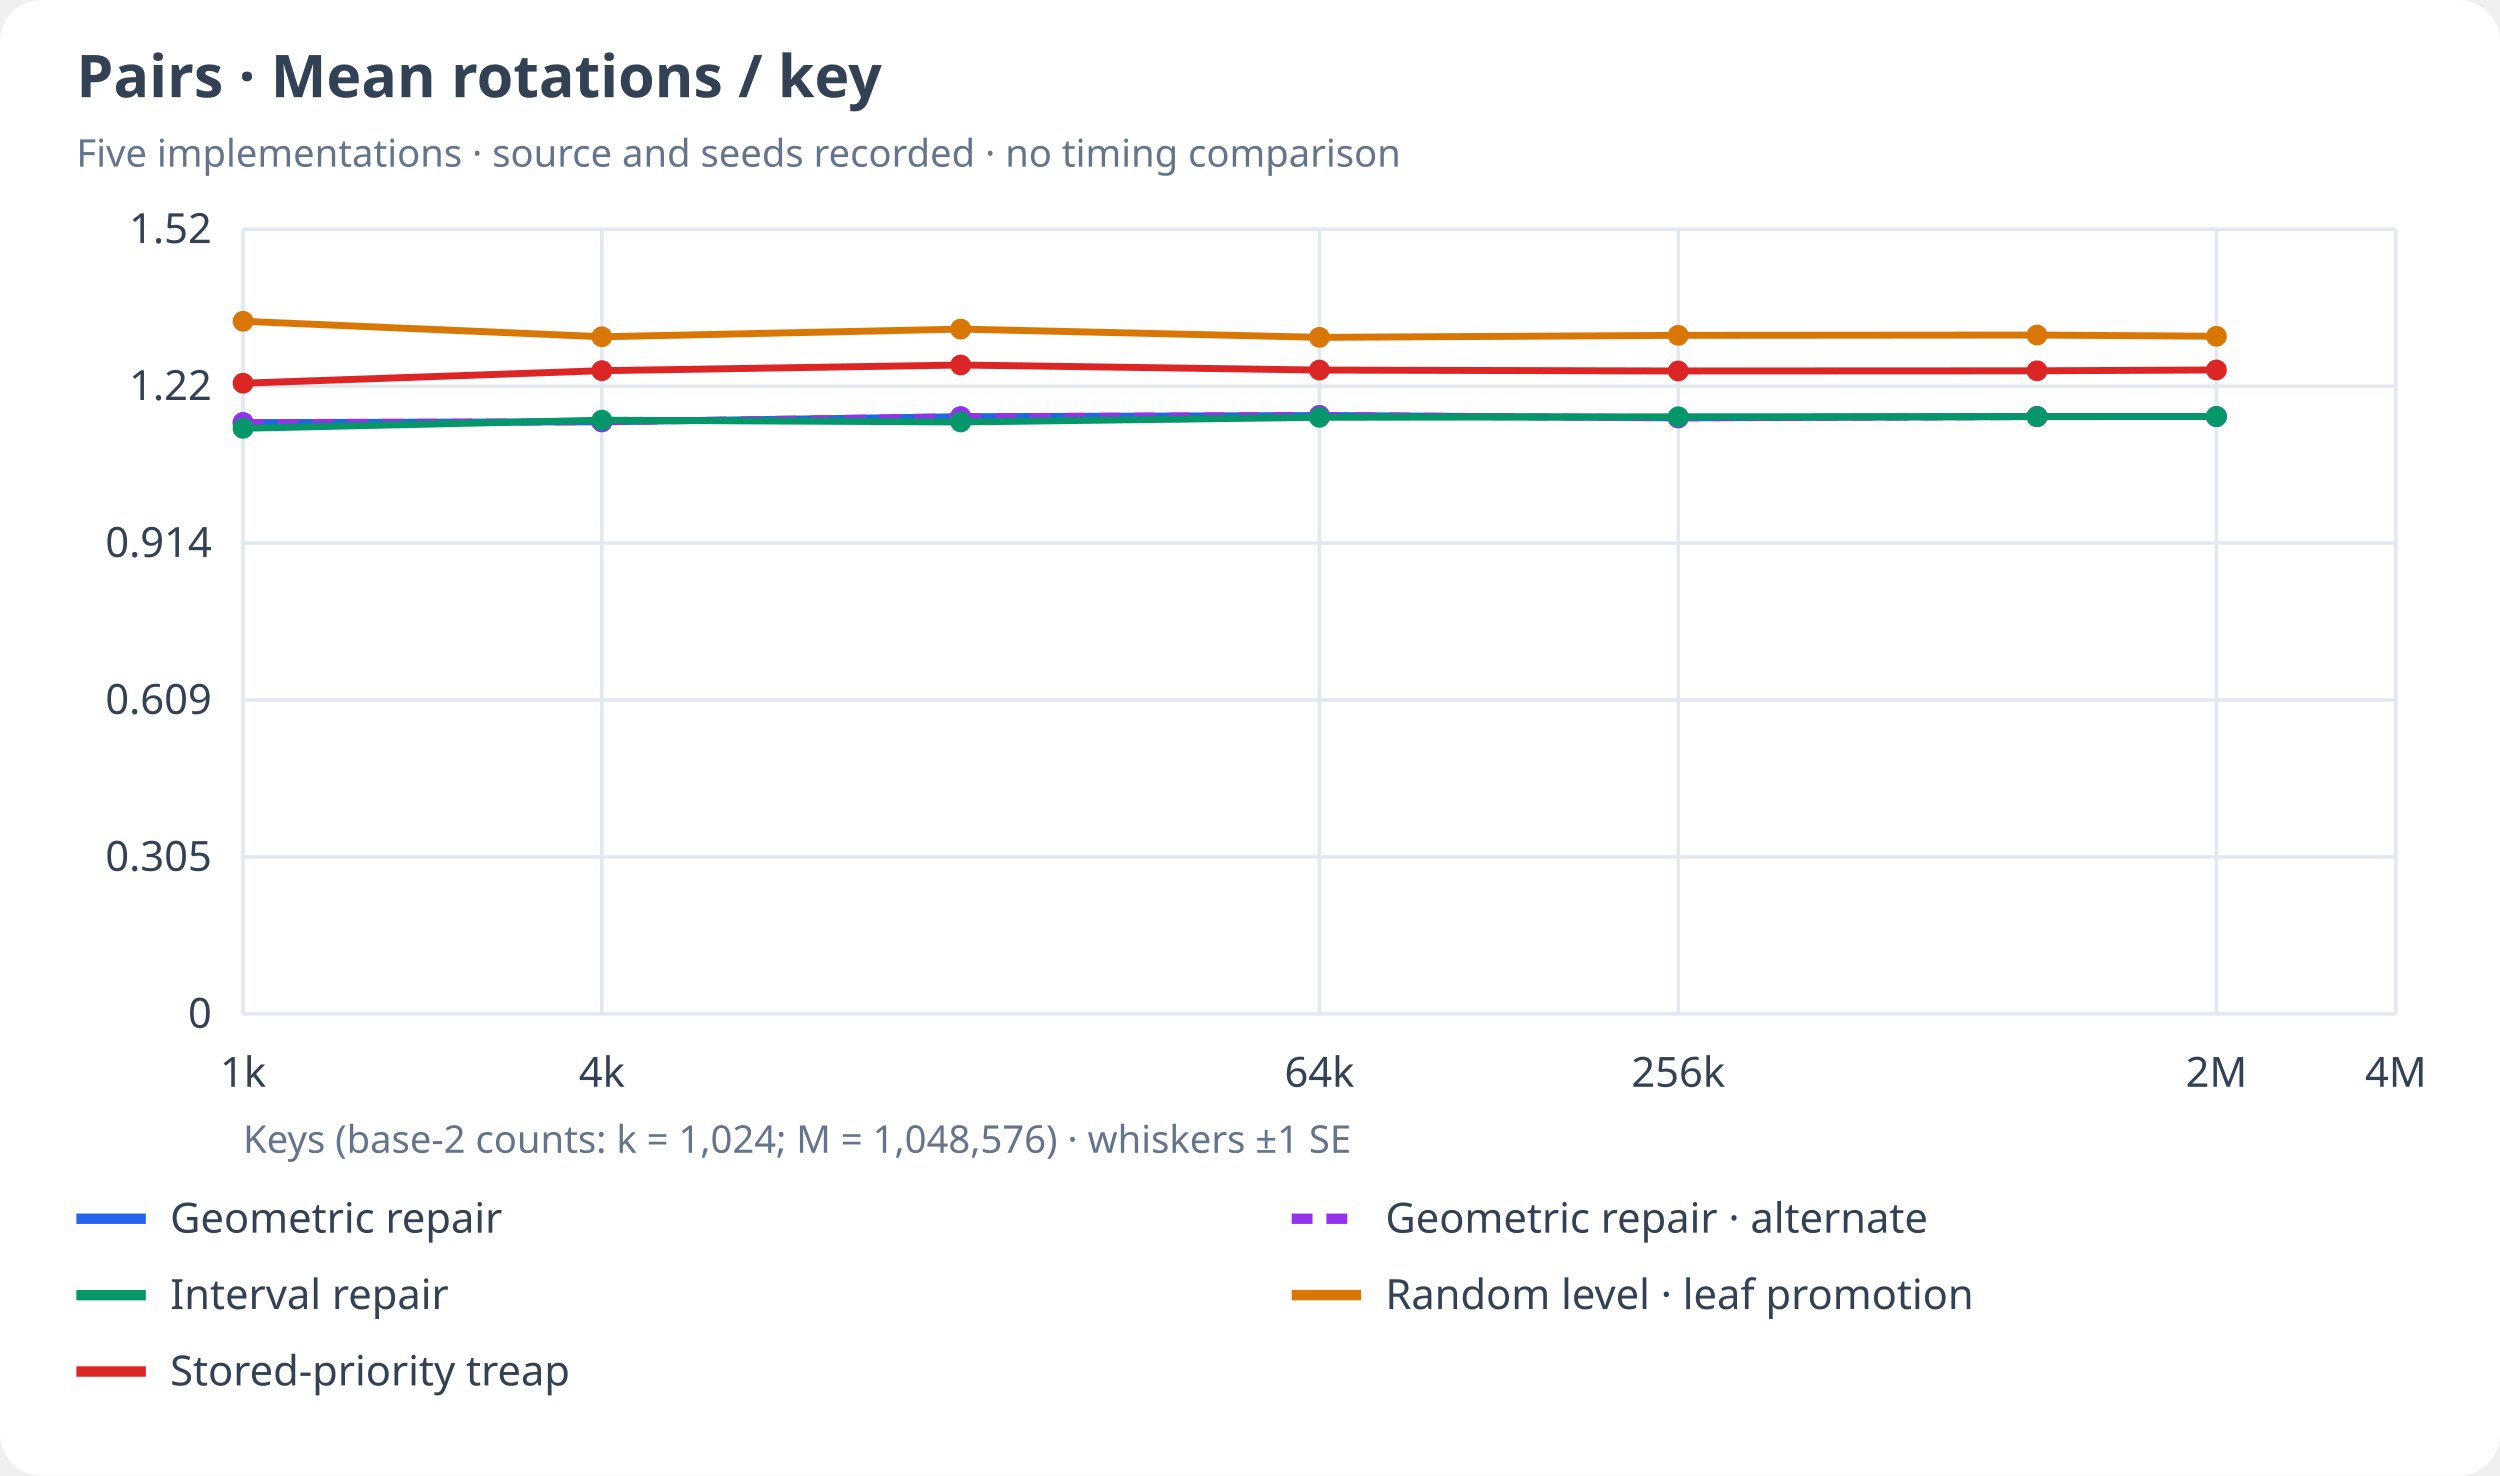
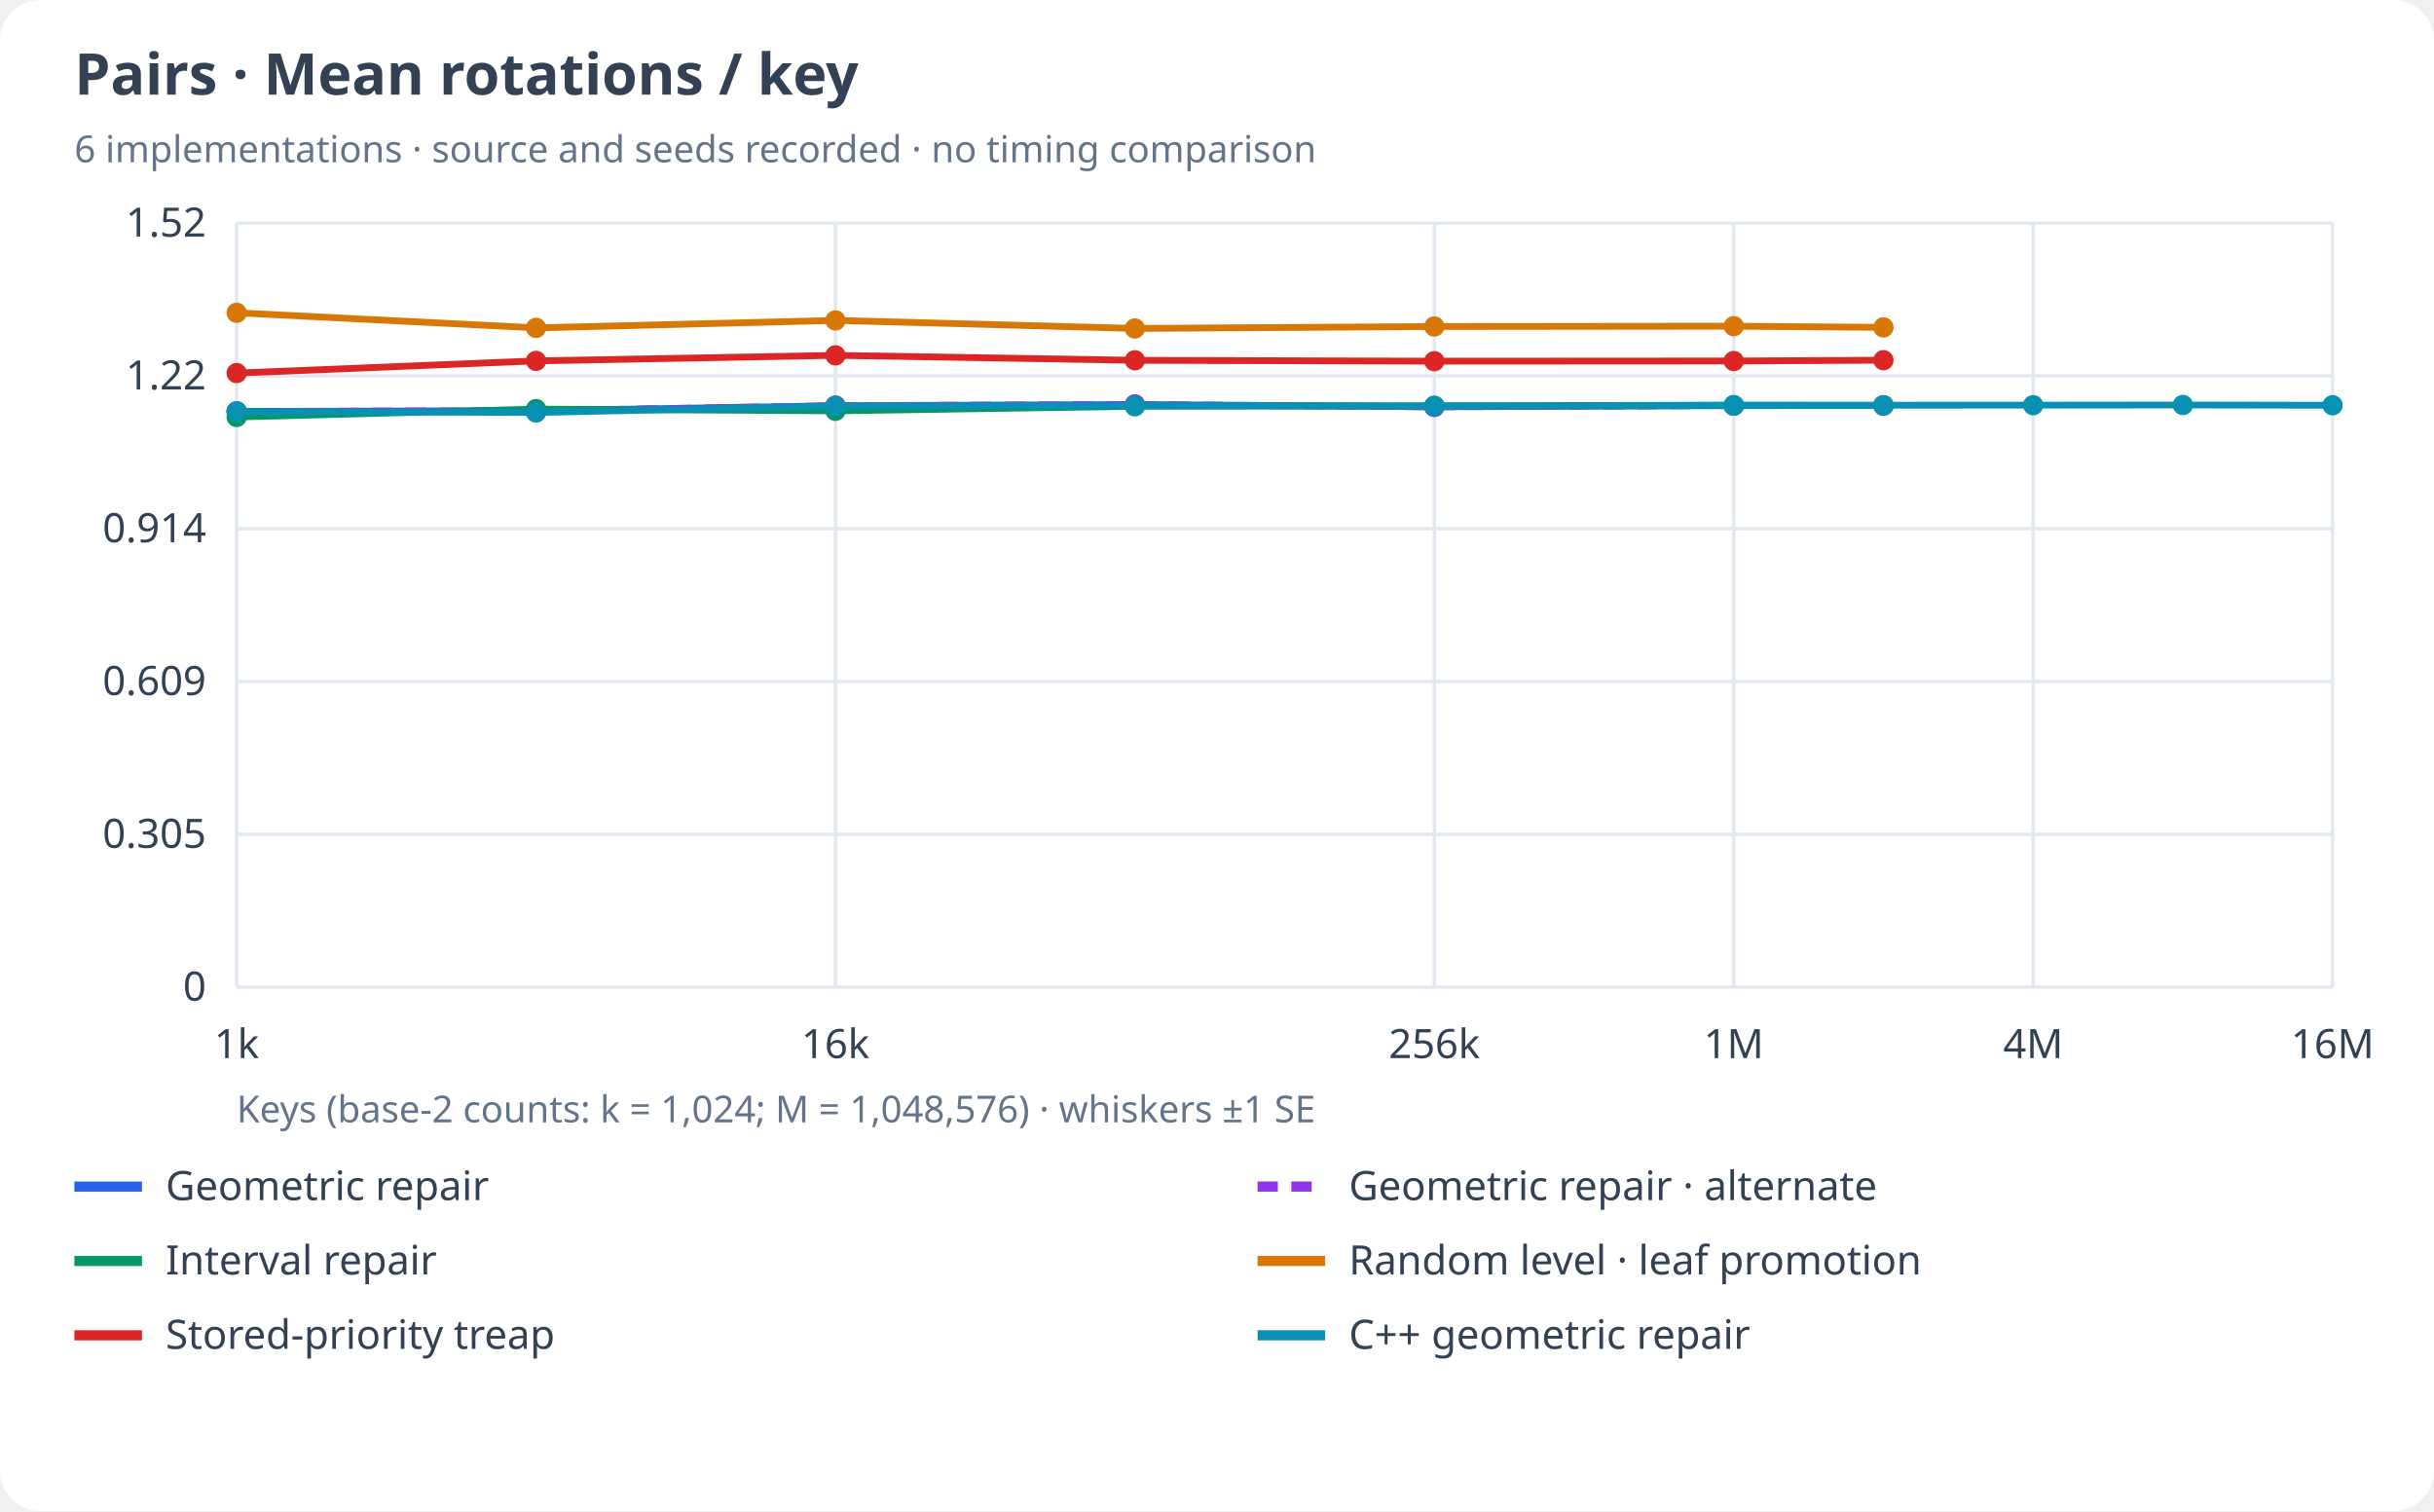
- <svg xmlns="http://www.w3.org/2000/svg" viewBox="0 0 720 425" role="img" aria-labelledby="pairs-mean_rotations-title pairs-mean_rotations-desc">
+ <svg xmlns="http://www.w3.org/2000/svg" viewBox="0 0 720 447" role="img" aria-labelledby="pairs-mean_rotations-title pairs-mean_rotations-desc">
  <style>text{font:12px system-ui,sans-serif;fill:#334155}.grid{stroke:#e2e8f0}</style>
-   <rect width="720" height="425" rx="12" fill="white" />
+   <rect width="720" height="447" rx="12" fill="white" />
  <text x="22" y="28" style="font-size:17px;font-weight:650">Pairs · Mean rotations / key</text>
-   <text x="22" y="48" style="font-size:11px;fill:#64748b">Five implementations · source and seeds recorded · no timing comparison</text>
+   <text x="22" y="48" style="font-size:11px;fill:#64748b">6 implementations · source and seeds recorded · no timing comparison</text>
  <path class="grid" d="M70,292.00h620" />
  <text x="61" y="296.00" text-anchor="end">0</text>
  <path class="grid" d="M70,246.80h620" />
  <text x="61" y="250.80" text-anchor="end">0.305</text>
  <path class="grid" d="M70,201.60h620" />
  <text x="61" y="205.60" text-anchor="end">0.609</text>
  <path class="grid" d="M70,156.40h620" />
  <text x="61" y="160.40" text-anchor="end">0.914</text>
  <path class="grid" d="M70,111.20h620" />
  <text x="61" y="115.20" text-anchor="end">1.22</text>
  <path class="grid" d="M70,66.00h620" />
  <text x="61" y="70.00" text-anchor="end">1.52</text>
  <path class="grid" d="M70.00,66v226" />
  <text x="70.00" y="313" text-anchor="middle">1k</text>
-   <path class="grid" d="M173.33,66v226" />
-   <text x="173.33" y="313" text-anchor="middle">4k</text>
-   <path class="grid" d="M380.00,66v226" />
-   <text x="380.00" y="313" text-anchor="middle">64k</text>
-   <path class="grid" d="M483.33,66v226" />
-   <text x="483.33" y="313" text-anchor="middle">256k</text>
-   <path class="grid" d="M638.33,66v226" />
-   <text x="638.33" y="313" text-anchor="middle">2M</text>
+   <path class="grid" d="M247.14,66v226" />
+   <text x="247.14" y="313" text-anchor="middle">16k</text>
+   <path class="grid" d="M424.29,66v226" />
+   <text x="424.29" y="313" text-anchor="middle">256k</text>
+   <path class="grid" d="M512.86,66v226" />
+   <text x="512.86" y="313" text-anchor="middle">1M</text>
+   <path class="grid" d="M601.43,66v226" />
+   <text x="601.43" y="313" text-anchor="middle">4M</text>
  <path class="grid" d="M690.00,66v226" />
-   <text x="690.00" y="313" text-anchor="middle">4M</text>
+   <text x="690.00" y="313" text-anchor="middle">16M</text>
  <path d="M70.00,123.15V120.27" stroke="#2563eb" />
  <circle cx="70.00" cy="121.71" r="3" fill="#2563eb" />
-   <path d="M70.00,121.71L173.33,121.48" stroke="#2563eb" stroke-width="2" fill="none" />
-   <path d="M173.33,122.63V120.33" stroke="#2563eb" />
-   <circle cx="173.33" cy="121.48" r="3" fill="#2563eb" />
-   <path d="M173.33,121.48L276.67,120.01" stroke="#2563eb" stroke-width="2" fill="none" />
-   <path d="M276.67,120.64V119.38" stroke="#2563eb" />
-   <circle cx="276.67" cy="120.01" r="3" fill="#2563eb" />
-   <path d="M276.67,120.01L380.00,119.66" stroke="#2563eb" stroke-width="2" fill="none" />
-   <path d="M380.00,119.72V119.61" stroke="#2563eb" />
-   <circle cx="380.00" cy="119.66" r="3" fill="#2563eb" />
-   <path d="M380.00,119.66L483.33,120.34" stroke="#2563eb" stroke-width="2" fill="none" />
-   <circle cx="483.33" cy="120.34" r="3" fill="#2563eb" />
-   <path d="M483.33,120.34L586.67,119.96" stroke="#2563eb" stroke-width="2" fill="none" />
-   <circle cx="586.67" cy="119.96" r="3" fill="#2563eb" />
-   <path d="M586.67,119.96L638.33,119.97" stroke="#2563eb" stroke-width="2" fill="none" />
-   <circle cx="638.33" cy="119.97" r="3" fill="#2563eb" />
+   <path d="M70.00,121.71L158.57,121.48" stroke="#2563eb" stroke-width="2" fill="none" />
+   <path d="M158.57,122.63V120.33" stroke="#2563eb" />
+   <circle cx="158.57" cy="121.48" r="3" fill="#2563eb" />
+   <path d="M158.57,121.48L247.14,120.01" stroke="#2563eb" stroke-width="2" fill="none" />
+   <path d="M247.14,120.64V119.38" stroke="#2563eb" />
+   <circle cx="247.14" cy="120.01" r="3" fill="#2563eb" />
+   <path d="M247.14,120.01L335.71,119.66" stroke="#2563eb" stroke-width="2" fill="none" />
+   <path d="M335.71,119.72V119.61" stroke="#2563eb" />
+   <circle cx="335.71" cy="119.66" r="3" fill="#2563eb" />
+   <path d="M335.71,119.66L424.29,120.34" stroke="#2563eb" stroke-width="2" fill="none" />
+   <circle cx="424.29" cy="120.34" r="3" fill="#2563eb" />
+   <path d="M424.29,120.34L512.86,119.96" stroke="#2563eb" stroke-width="2" fill="none" />
+   <circle cx="512.86" cy="119.96" r="3" fill="#2563eb" />
+   <path d="M512.86,119.96L557.14,119.97" stroke="#2563eb" stroke-width="2" fill="none" />
+   <circle cx="557.14" cy="119.97" r="3" fill="#2563eb" />
  <path d="M22,351h20" stroke="#2563eb" stroke-width="3" />
  <text x="49" y="355">Geometric repair</text>
  <path d="M70.00,123.15V120.27" stroke="#9333ea" />
  <circle cx="70.00" cy="121.71" r="3" fill="#9333ea" />
-   <path d="M70.00,121.71L173.33,121.48" stroke="#9333ea" stroke-width="2" fill="none" stroke-dasharray="6 4" />
-   <path d="M173.33,122.63V120.33" stroke="#9333ea" />
-   <circle cx="173.33" cy="121.48" r="3" fill="#9333ea" />
-   <path d="M173.33,121.48L276.67,120.01" stroke="#9333ea" stroke-width="2" fill="none" stroke-dasharray="6 4" />
-   <path d="M276.67,120.64V119.38" stroke="#9333ea" />
-   <circle cx="276.67" cy="120.01" r="3" fill="#9333ea" />
-   <path d="M276.67,120.01L380.00,119.66" stroke="#9333ea" stroke-width="2" fill="none" stroke-dasharray="6 4" />
-   <path d="M380.00,119.72V119.61" stroke="#9333ea" />
-   <circle cx="380.00" cy="119.66" r="3" fill="#9333ea" />
-   <path d="M380.00,119.66L483.33,120.34" stroke="#9333ea" stroke-width="2" fill="none" stroke-dasharray="6 4" />
-   <circle cx="483.33" cy="120.34" r="3" fill="#9333ea" />
-   <path d="M483.33,120.34L586.67,119.96" stroke="#9333ea" stroke-width="2" fill="none" stroke-dasharray="6 4" />
-   <circle cx="586.67" cy="119.96" r="3" fill="#9333ea" />
-   <path d="M586.67,119.96L638.33,119.97" stroke="#9333ea" stroke-width="2" fill="none" stroke-dasharray="6 4" />
-   <circle cx="638.33" cy="119.97" r="3" fill="#9333ea" />
+   <path d="M70.00,121.71L158.57,121.48" stroke="#9333ea" stroke-width="2" fill="none" stroke-dasharray="6 4" />
+   <path d="M158.57,122.63V120.33" stroke="#9333ea" />
+   <circle cx="158.57" cy="121.48" r="3" fill="#9333ea" />
+   <path d="M158.57,121.48L247.14,120.01" stroke="#9333ea" stroke-width="2" fill="none" stroke-dasharray="6 4" />
+   <path d="M247.14,120.64V119.38" stroke="#9333ea" />
+   <circle cx="247.14" cy="120.01" r="3" fill="#9333ea" />
+   <path d="M247.14,120.01L335.71,119.66" stroke="#9333ea" stroke-width="2" fill="none" stroke-dasharray="6 4" />
+   <path d="M335.71,119.72V119.61" stroke="#9333ea" />
+   <circle cx="335.71" cy="119.66" r="3" fill="#9333ea" />
+   <path d="M335.71,119.66L424.29,120.34" stroke="#9333ea" stroke-width="2" fill="none" stroke-dasharray="6 4" />
+   <circle cx="424.29" cy="120.34" r="3" fill="#9333ea" />
+   <path d="M424.29,120.34L512.86,119.96" stroke="#9333ea" stroke-width="2" fill="none" stroke-dasharray="6 4" />
+   <circle cx="512.86" cy="119.96" r="3" fill="#9333ea" />
+   <path d="M512.86,119.96L557.14,119.97" stroke="#9333ea" stroke-width="2" fill="none" stroke-dasharray="6 4" />
+   <circle cx="557.14" cy="119.97" r="3" fill="#9333ea" />
  <path d="M372,351h20" stroke="#9333ea" stroke-width="3" stroke-dasharray="6 4" />
  <text x="399" y="355">Geometric repair · alternate</text>
  <path d="M70.00,123.57V123.13" stroke="#059669" />
  <circle cx="70.00" cy="123.35" r="3" fill="#059669" />
-   <path d="M70.00,123.35L173.33,121.01" stroke="#059669" stroke-width="2" fill="none" />
-   <path d="M173.33,121.64V120.37" stroke="#059669" />
-   <circle cx="173.33" cy="121.01" r="3" fill="#059669" />
-   <path d="M173.33,121.01L276.67,121.53" stroke="#059669" stroke-width="2" fill="none" />
-   <path d="M276.67,121.85V121.21" stroke="#059669" />
-   <circle cx="276.67" cy="121.53" r="3" fill="#059669" />
-   <path d="M276.67,121.53L380.00,120.18" stroke="#059669" stroke-width="2" fill="none" />
-   <path d="M380.00,120.49V119.86" stroke="#059669" />
-   <circle cx="380.00" cy="120.18" r="3" fill="#059669" />
-   <path d="M380.00,120.18L483.33,120.03" stroke="#059669" stroke-width="2" fill="none" />
-   <circle cx="483.33" cy="120.03" r="3" fill="#059669" />
-   <path d="M483.33,120.03L586.67,119.98" stroke="#059669" stroke-width="2" fill="none" />
-   <circle cx="586.67" cy="119.98" r="3" fill="#059669" />
-   <path d="M586.67,119.98L638.33,119.95" stroke="#059669" stroke-width="2" fill="none" />
-   <circle cx="638.33" cy="119.95" r="3" fill="#059669" />
+   <path d="M70.00,123.35L158.57,121.01" stroke="#059669" stroke-width="2" fill="none" />
+   <path d="M158.57,121.64V120.37" stroke="#059669" />
+   <circle cx="158.57" cy="121.01" r="3" fill="#059669" />
+   <path d="M158.57,121.01L247.14,121.53" stroke="#059669" stroke-width="2" fill="none" />
+   <path d="M247.14,121.85V121.21" stroke="#059669" />
+   <circle cx="247.14" cy="121.53" r="3" fill="#059669" />
+   <path d="M247.14,121.53L335.71,120.18" stroke="#059669" stroke-width="2" fill="none" />
+   <path d="M335.71,120.49V119.86" stroke="#059669" />
+   <circle cx="335.71" cy="120.18" r="3" fill="#059669" />
+   <path d="M335.71,120.18L424.29,120.03" stroke="#059669" stroke-width="2" fill="none" />
+   <circle cx="424.29" cy="120.03" r="3" fill="#059669" />
+   <path d="M424.29,120.03L512.86,119.98" stroke="#059669" stroke-width="2" fill="none" />
+   <circle cx="512.86" cy="119.98" r="3" fill="#059669" />
+   <path d="M512.86,119.98L557.14,119.95" stroke="#059669" stroke-width="2" fill="none" />
+   <circle cx="557.14" cy="119.95" r="3" fill="#059669" />
  <path d="M22,373h20" stroke="#059669" stroke-width="3" />
  <text x="49" y="377">Interval repair</text>
  <path d="M70.00,94.85V90.21" stroke="#d97706" />
  <circle cx="70.00" cy="92.53" r="3" fill="#d97706" />
-   <path d="M70.00,92.53L173.33,96.99" stroke="#d97706" stroke-width="2" fill="none" />
-   <path d="M173.33,98.23V95.75" stroke="#d97706" />
-   <circle cx="173.33" cy="96.99" r="3" fill="#d97706" />
-   <path d="M173.33,96.99L276.67,94.78" stroke="#d97706" stroke-width="2" fill="none" />
-   <path d="M276.67,95.08V94.49" stroke="#d97706" />
-   <circle cx="276.67" cy="94.78" r="3" fill="#d97706" />
-   <path d="M276.67,94.78L380.00,97.16" stroke="#d97706" stroke-width="2" fill="none" />
-   <path d="M380.00,97.53V96.80" stroke="#d97706" />
-   <circle cx="380.00" cy="97.16" r="3" fill="#d97706" />
-   <path d="M380.00,97.16L483.33,96.58" stroke="#d97706" stroke-width="2" fill="none" />
-   <circle cx="483.33" cy="96.58" r="3" fill="#d97706" />
-   <path d="M483.33,96.58L586.67,96.49" stroke="#d97706" stroke-width="2" fill="none" />
-   <circle cx="586.67" cy="96.49" r="3" fill="#d97706" />
-   <path d="M586.67,96.49L638.33,96.84" stroke="#d97706" stroke-width="2" fill="none" />
-   <circle cx="638.33" cy="96.84" r="3" fill="#d97706" />
+   <path d="M70.00,92.53L158.57,96.99" stroke="#d97706" stroke-width="2" fill="none" />
+   <path d="M158.57,98.23V95.75" stroke="#d97706" />
+   <circle cx="158.57" cy="96.99" r="3" fill="#d97706" />
+   <path d="M158.57,96.99L247.14,94.78" stroke="#d97706" stroke-width="2" fill="none" />
+   <path d="M247.14,95.08V94.49" stroke="#d97706" />
+   <circle cx="247.14" cy="94.78" r="3" fill="#d97706" />
+   <path d="M247.14,94.78L335.71,97.16" stroke="#d97706" stroke-width="2" fill="none" />
+   <path d="M335.71,97.53V96.80" stroke="#d97706" />
+   <circle cx="335.71" cy="97.16" r="3" fill="#d97706" />
+   <path d="M335.71,97.16L424.29,96.58" stroke="#d97706" stroke-width="2" fill="none" />
+   <circle cx="424.29" cy="96.58" r="3" fill="#d97706" />
+   <path d="M424.29,96.58L512.86,96.49" stroke="#d97706" stroke-width="2" fill="none" />
+   <circle cx="512.86" cy="96.49" r="3" fill="#d97706" />
+   <path d="M512.86,96.49L557.14,96.84" stroke="#d97706" stroke-width="2" fill="none" />
+   <circle cx="557.14" cy="96.84" r="3" fill="#d97706" />
  <path d="M372,373h20" stroke="#d97706" stroke-width="3" />
  <text x="399" y="377">Random level · leaf promotion</text>
  <path d="M70.00,112.99V107.72" stroke="#dc2626" />
  <circle cx="70.00" cy="110.36" r="3" fill="#dc2626" />
-   <path d="M70.00,110.36L173.33,106.75" stroke="#dc2626" stroke-width="2" fill="none" />
-   <path d="M173.33,108.37V105.12" stroke="#dc2626" />
-   <circle cx="173.33" cy="106.75" r="3" fill="#dc2626" />
-   <path d="M173.33,106.75L276.67,105.12" stroke="#dc2626" stroke-width="2" fill="none" />
-   <path d="M276.67,105.44V104.80" stroke="#dc2626" />
-   <circle cx="276.67" cy="105.12" r="3" fill="#dc2626" />
-   <path d="M276.67,105.12L380.00,106.58" stroke="#dc2626" stroke-width="2" fill="none" />
-   <path d="M380.00,106.95V106.22" stroke="#dc2626" />
-   <circle cx="380.00" cy="106.58" r="3" fill="#dc2626" />
-   <path d="M380.00,106.58L483.33,106.84" stroke="#dc2626" stroke-width="2" fill="none" />
-   <circle cx="483.33" cy="106.84" r="3" fill="#dc2626" />
-   <path d="M483.33,106.84L586.67,106.79" stroke="#dc2626" stroke-width="2" fill="none" />
-   <circle cx="586.67" cy="106.79" r="3" fill="#dc2626" />
-   <path d="M586.67,106.79L638.33,106.55" stroke="#dc2626" stroke-width="2" fill="none" />
-   <circle cx="638.33" cy="106.55" r="3" fill="#dc2626" />
+   <path d="M70.00,110.36L158.57,106.75" stroke="#dc2626" stroke-width="2" fill="none" />
+   <path d="M158.57,108.37V105.12" stroke="#dc2626" />
+   <circle cx="158.57" cy="106.75" r="3" fill="#dc2626" />
+   <path d="M158.57,106.75L247.14,105.12" stroke="#dc2626" stroke-width="2" fill="none" />
+   <path d="M247.14,105.44V104.80" stroke="#dc2626" />
+   <circle cx="247.14" cy="105.12" r="3" fill="#dc2626" />
+   <path d="M247.14,105.12L335.71,106.58" stroke="#dc2626" stroke-width="2" fill="none" />
+   <path d="M335.71,106.95V106.22" stroke="#dc2626" />
+   <circle cx="335.71" cy="106.58" r="3" fill="#dc2626" />
+   <path d="M335.71,106.58L424.29,106.84" stroke="#dc2626" stroke-width="2" fill="none" />
+   <circle cx="424.29" cy="106.84" r="3" fill="#dc2626" />
+   <path d="M424.29,106.84L512.86,106.79" stroke="#dc2626" stroke-width="2" fill="none" />
+   <circle cx="512.86" cy="106.79" r="3" fill="#dc2626" />
+   <path d="M512.86,106.79L557.14,106.55" stroke="#dc2626" stroke-width="2" fill="none" />
+   <circle cx="557.14" cy="106.55" r="3" fill="#dc2626" />
  <path d="M22,395h20" stroke="#dc2626" stroke-width="3" />
  <text x="49" y="399">Stored-priority treap</text>
+   <path d="M70.00,122.31V121.10" stroke="#0891b2" />
+   <circle cx="70.00" cy="121.71" r="3" fill="#0891b2" />
+   <path d="M70.00,121.71L158.57,122.02" stroke="#0891b2" stroke-width="2" fill="none" />
+   <path d="M158.57,122.86V121.18" stroke="#0891b2" />
+   <circle cx="158.57" cy="122.02" r="3" fill="#0891b2" />
+   <path d="M158.57,122.02L247.14,120.10" stroke="#0891b2" stroke-width="2" fill="none" />
+   <path d="M247.14,120.55V119.65" stroke="#0891b2" />
+   <circle cx="247.14" cy="120.10" r="3" fill="#0891b2" />
+   <path d="M247.14,120.10L335.71,119.99" stroke="#0891b2" stroke-width="2" fill="none" />
+   <path d="M335.71,120.12V119.86" stroke="#0891b2" />
+   <circle cx="335.71" cy="119.99" r="3" fill="#0891b2" />
+   <path d="M335.71,119.99L424.29,120.12" stroke="#0891b2" stroke-width="2" fill="none" />
+   <circle cx="424.29" cy="120.12" r="3" fill="#0891b2" />
+   <path d="M424.29,120.12L512.86,119.82" stroke="#0891b2" stroke-width="2" fill="none" />
+   <circle cx="512.86" cy="119.82" r="3" fill="#0891b2" />
+   <path d="M512.86,119.82L557.14,119.86" stroke="#0891b2" stroke-width="2" fill="none" />
+   <circle cx="557.14" cy="119.86" r="3" fill="#0891b2" />
+   <path d="M557.14,119.86L601.43,119.85" stroke="#0891b2" stroke-width="2" fill="none" />
+   <circle cx="601.43" cy="119.85" r="3" fill="#0891b2" />
+   <path d="M601.43,119.85L645.71,119.80" stroke="#0891b2" stroke-width="2" fill="none" />
+   <circle cx="645.71" cy="119.80" r="3" fill="#0891b2" />
+   <path d="M645.71,119.80L690.00,119.88" stroke="#0891b2" stroke-width="2" fill="none" />
+   <circle cx="690.00" cy="119.88" r="3" fill="#0891b2" />
+   <path d="M372,395h20" stroke="#0891b2" stroke-width="3" />
+   <text x="399" y="399">C++ geometric repair</text>
  <text x="70" y="332" style="font-size:11px;fill:#64748b">Keys (base-2 counts: k = 1,024; M = 1,048,576) · whiskers ±1 SE</text>
</svg>
